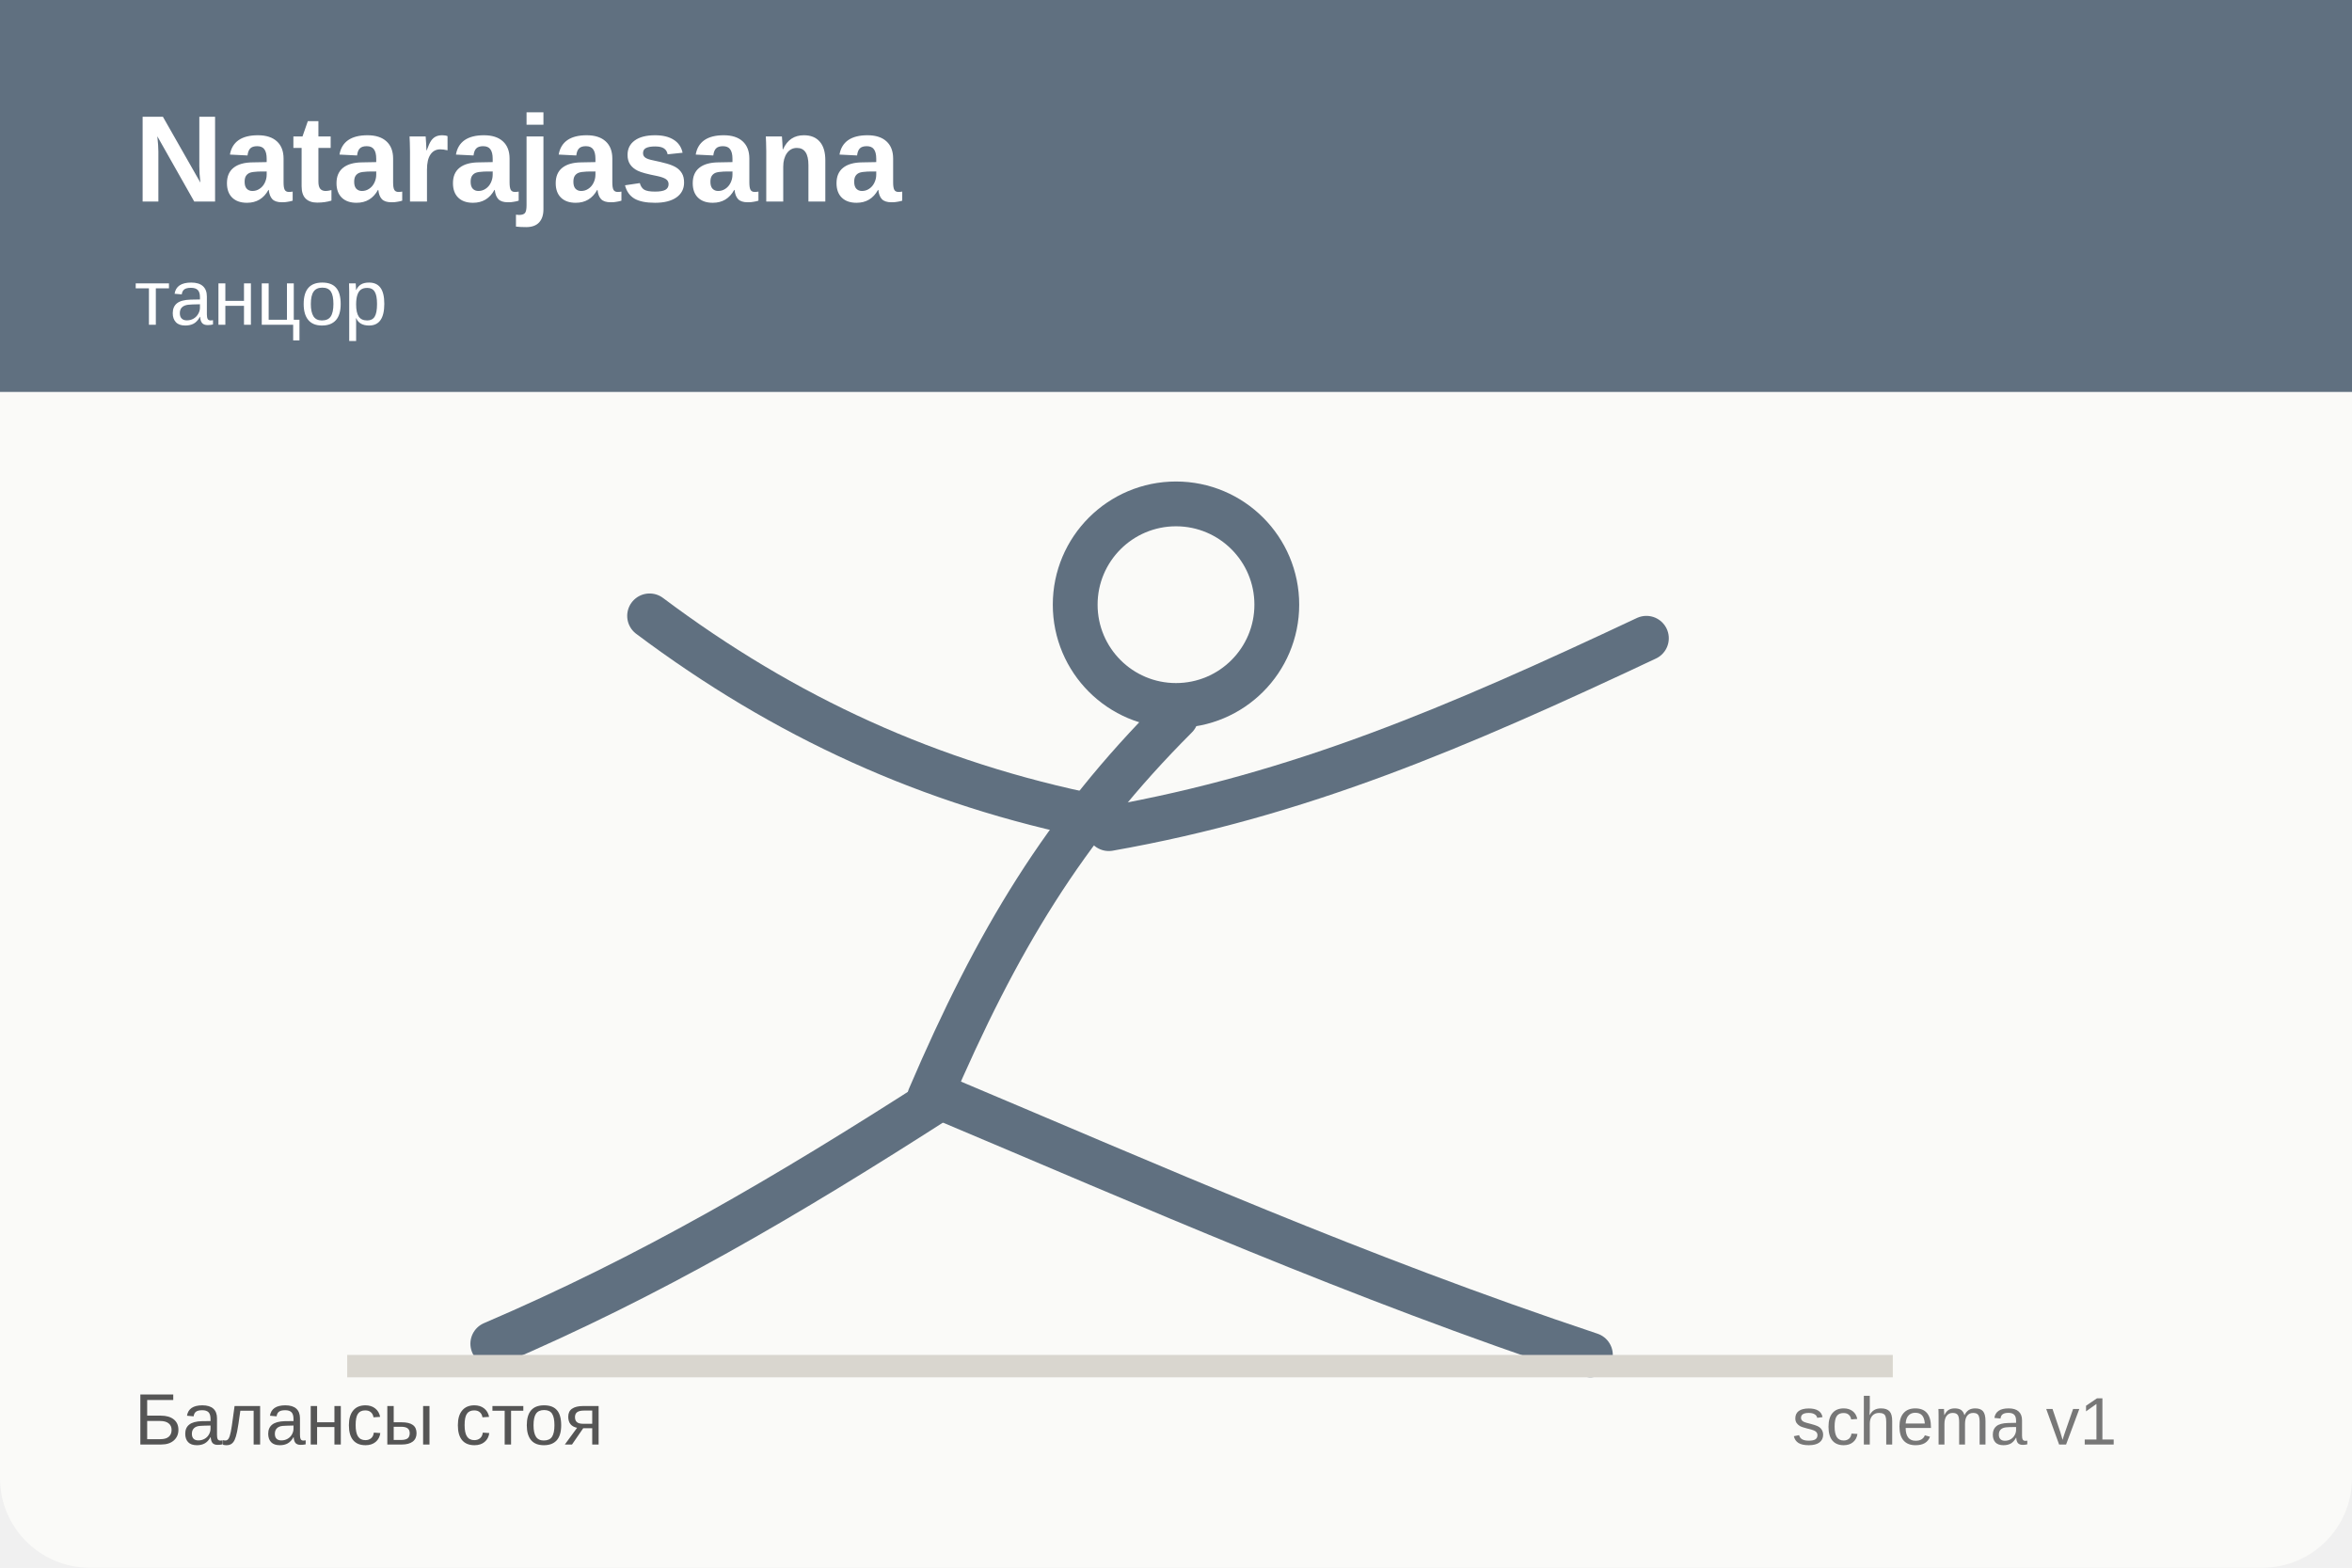
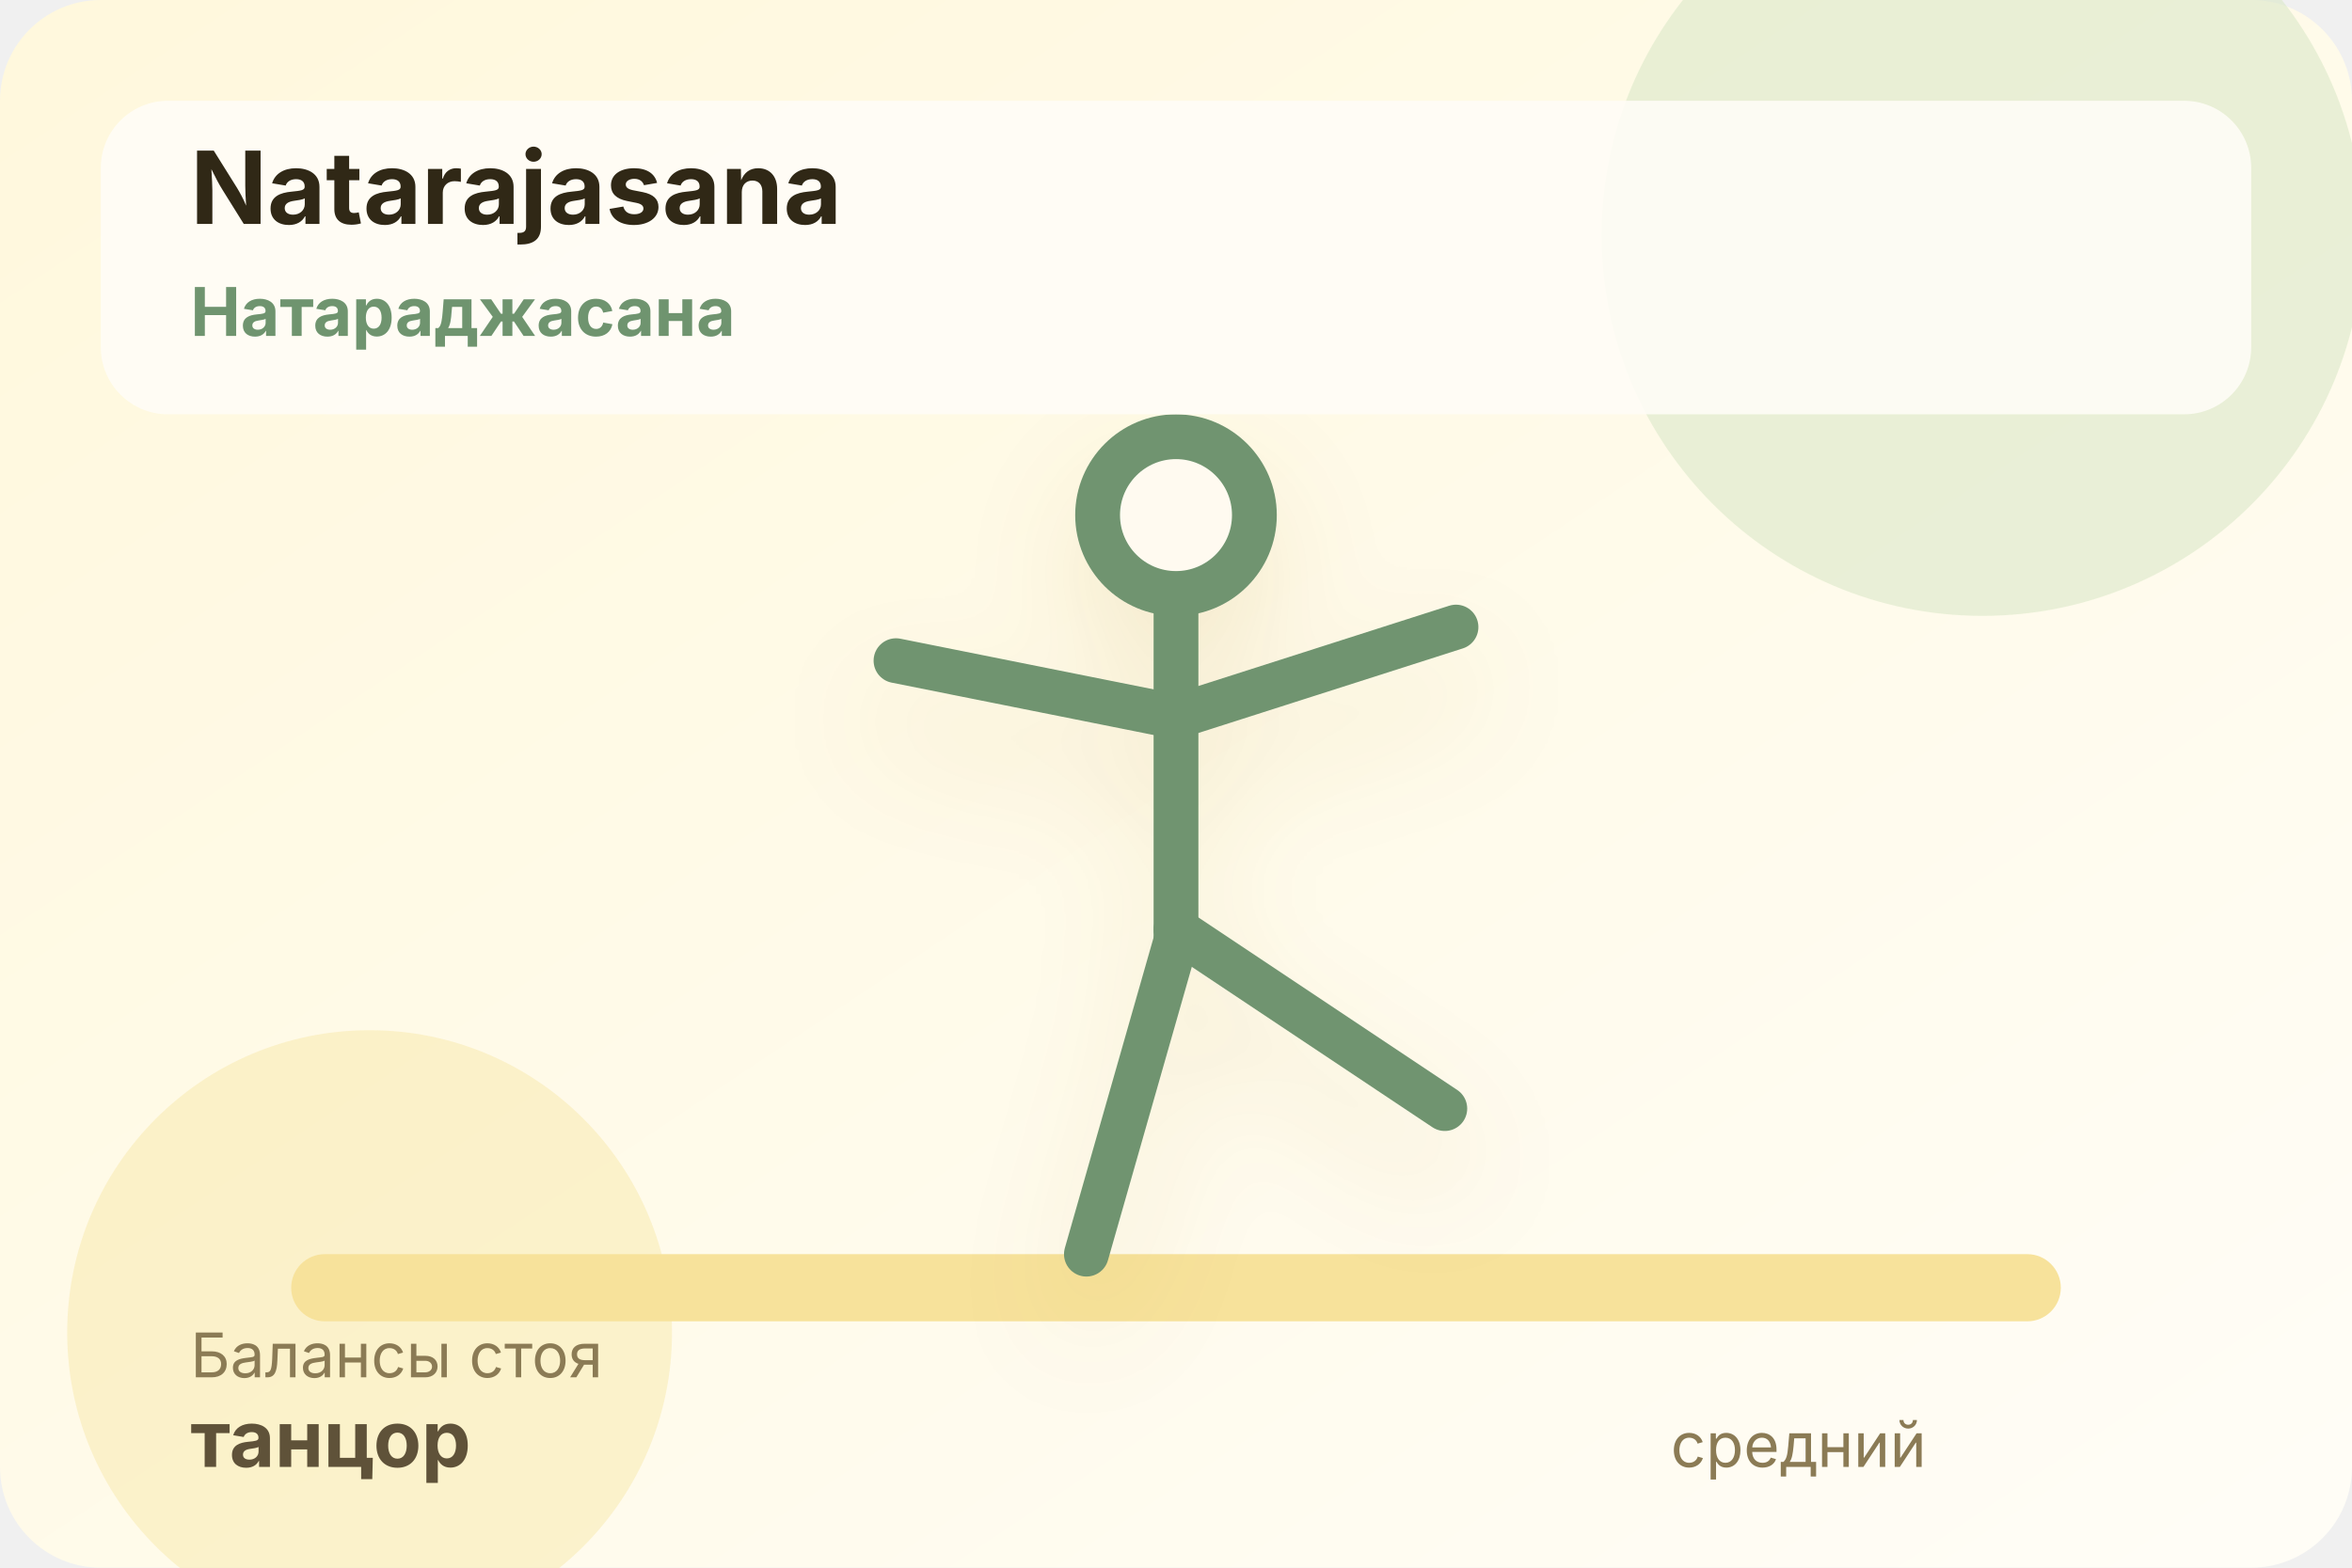
- <svg xmlns="http://www.w3.org/2000/svg" width="420" height="280" viewBox="0 0 420 280">
-   <rect width="420" height="280" rx="16" fill="#FAFAF8" />
-   <rect width="420" height="70" fill="#607080" />
-   <text x="24" y="36" font-family="Arial" font-size="22" font-weight="700" fill="white">Natarajasana</text>
-   <text x="24" y="58" font-family="Arial" font-size="14" fill="white">танцор</text>
-   <g stroke="#607080" stroke-width="8" stroke-linecap="round" stroke-linejoin="round" fill="none">
-     <circle cx="210" cy="108" r="18" />
-     <path d="M210 128 C190 148 178 168 166 196" />
-     <path d="M196 146 C166 140 140 128 116 110" />
-     <path d="M198 148 C232 142 260 130 294 114" />
-     <path d="M168 196 C140 214 116 228 88 240" />
-     <path d="M168 196 C206 212 242 228 284 242" />
+ <svg xmlns="http://www.w3.org/2000/svg" width="420" height="280" viewBox="0 0 420 280" role="img" aria-label="Natarajasana">
+   <defs>
+     <linearGradient id="bg" x1="0" y1="0" x2="1" y2="1">
+       <stop offset="0" stop-color="#fff8dc" />
+       <stop offset="1" stop-color="#fffdf7" />
+     </linearGradient>
+     <filter id="soft" x="-20%" y="-20%" width="140%" height="140%">
+       <feDropShadow dx="0" dy="10" stdDeviation="10" flood-color="#a57a24" flood-opacity="0.12" />
+     </filter>
+   </defs>
+   <rect width="420" height="280" rx="18" fill="url(#bg)" />
+   <circle cx="354" cy="42" r="68" fill="#dce9c9" opacity="0.62" />
+   <circle cx="66" cy="238" r="54" fill="#f7e7a8" opacity="0.48" />
+   <rect x="52" y="224" width="316" height="12" rx="6" fill="#f7e29b" />
+   <g filter="url(#soft)">
+     <g stroke="#6f946f" stroke-width="8" stroke-linecap="round" stroke-linejoin="round" fill="none">
+       <circle cx="210" cy="92" r="14" fill="#fffaf0" />
+       <path d="M210 108 L210 168" />
+       <path d="M210 168 L194 224" />
+       <path d="M210 166 L258 198" />
+       <path d="M210 128 L160 118" />
+       <path d="M210 128 L260 112" />
+     </g>
  </g>
-   <line x1="62" y1="244" x2="338" y2="244" stroke="#D9D6CF" stroke-width="4" />
-   <text x="24" y="258" font-family="Arial" font-size="13" fill="#555">Балансы стоя</text>
-   <text x="320" y="258" font-family="Arial" font-size="12" fill="#777">schema v1</text>
+   <rect x="18" y="18" width="384" height="56" rx="12" fill="#fffdf7" opacity="0.88" />
+   <text x="34" y="40" font-family="Inter, Arial, sans-serif" font-size="18" font-weight="700" fill="#302816">Natarajasana</text>
+   <text x="34" y="60" font-family="Inter, Arial, sans-serif" font-size="12" font-weight="700" fill="#6f946f">Натараджасана</text>
+   <text x="34" y="262" font-family="Inter, Arial, sans-serif" font-size="14" font-weight="700" fill="#5f5239">танцор</text>
+   <text x="344" y="262" text-anchor="end" font-family="Inter, Arial, sans-serif" font-size="11" fill="#8b7b55">средний</text>
+   <text x="34" y="246" font-family="Inter, Arial, sans-serif" font-size="11" fill="#8b7b55">Балансы стоя</text>
</svg>
